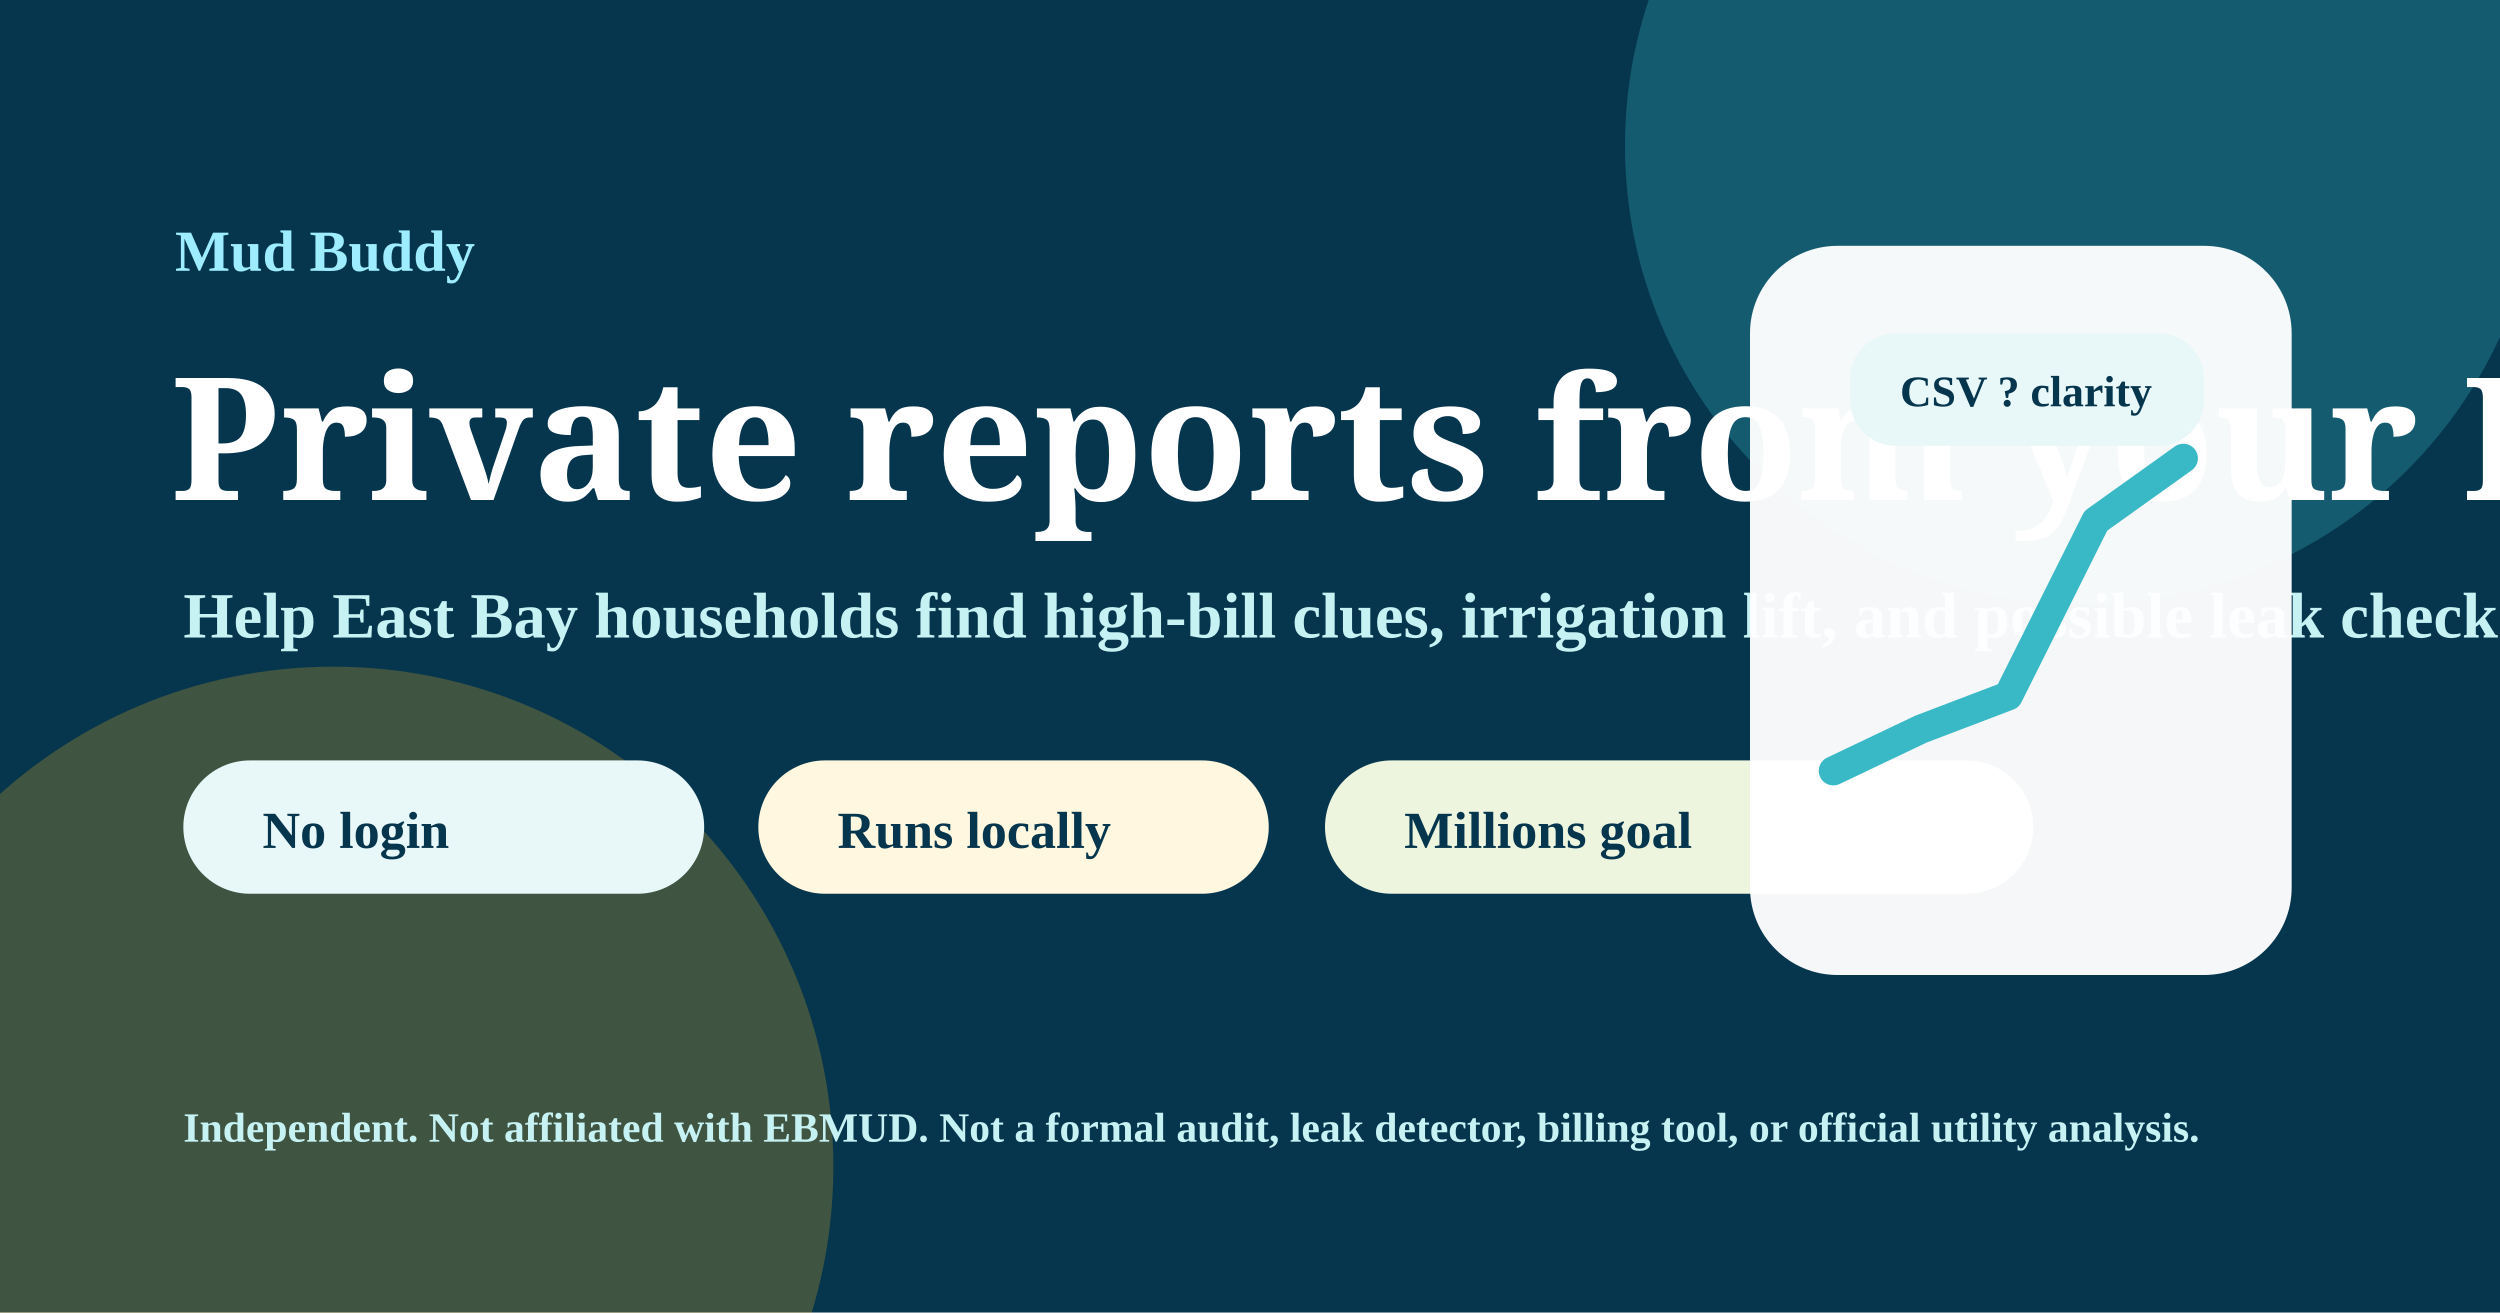
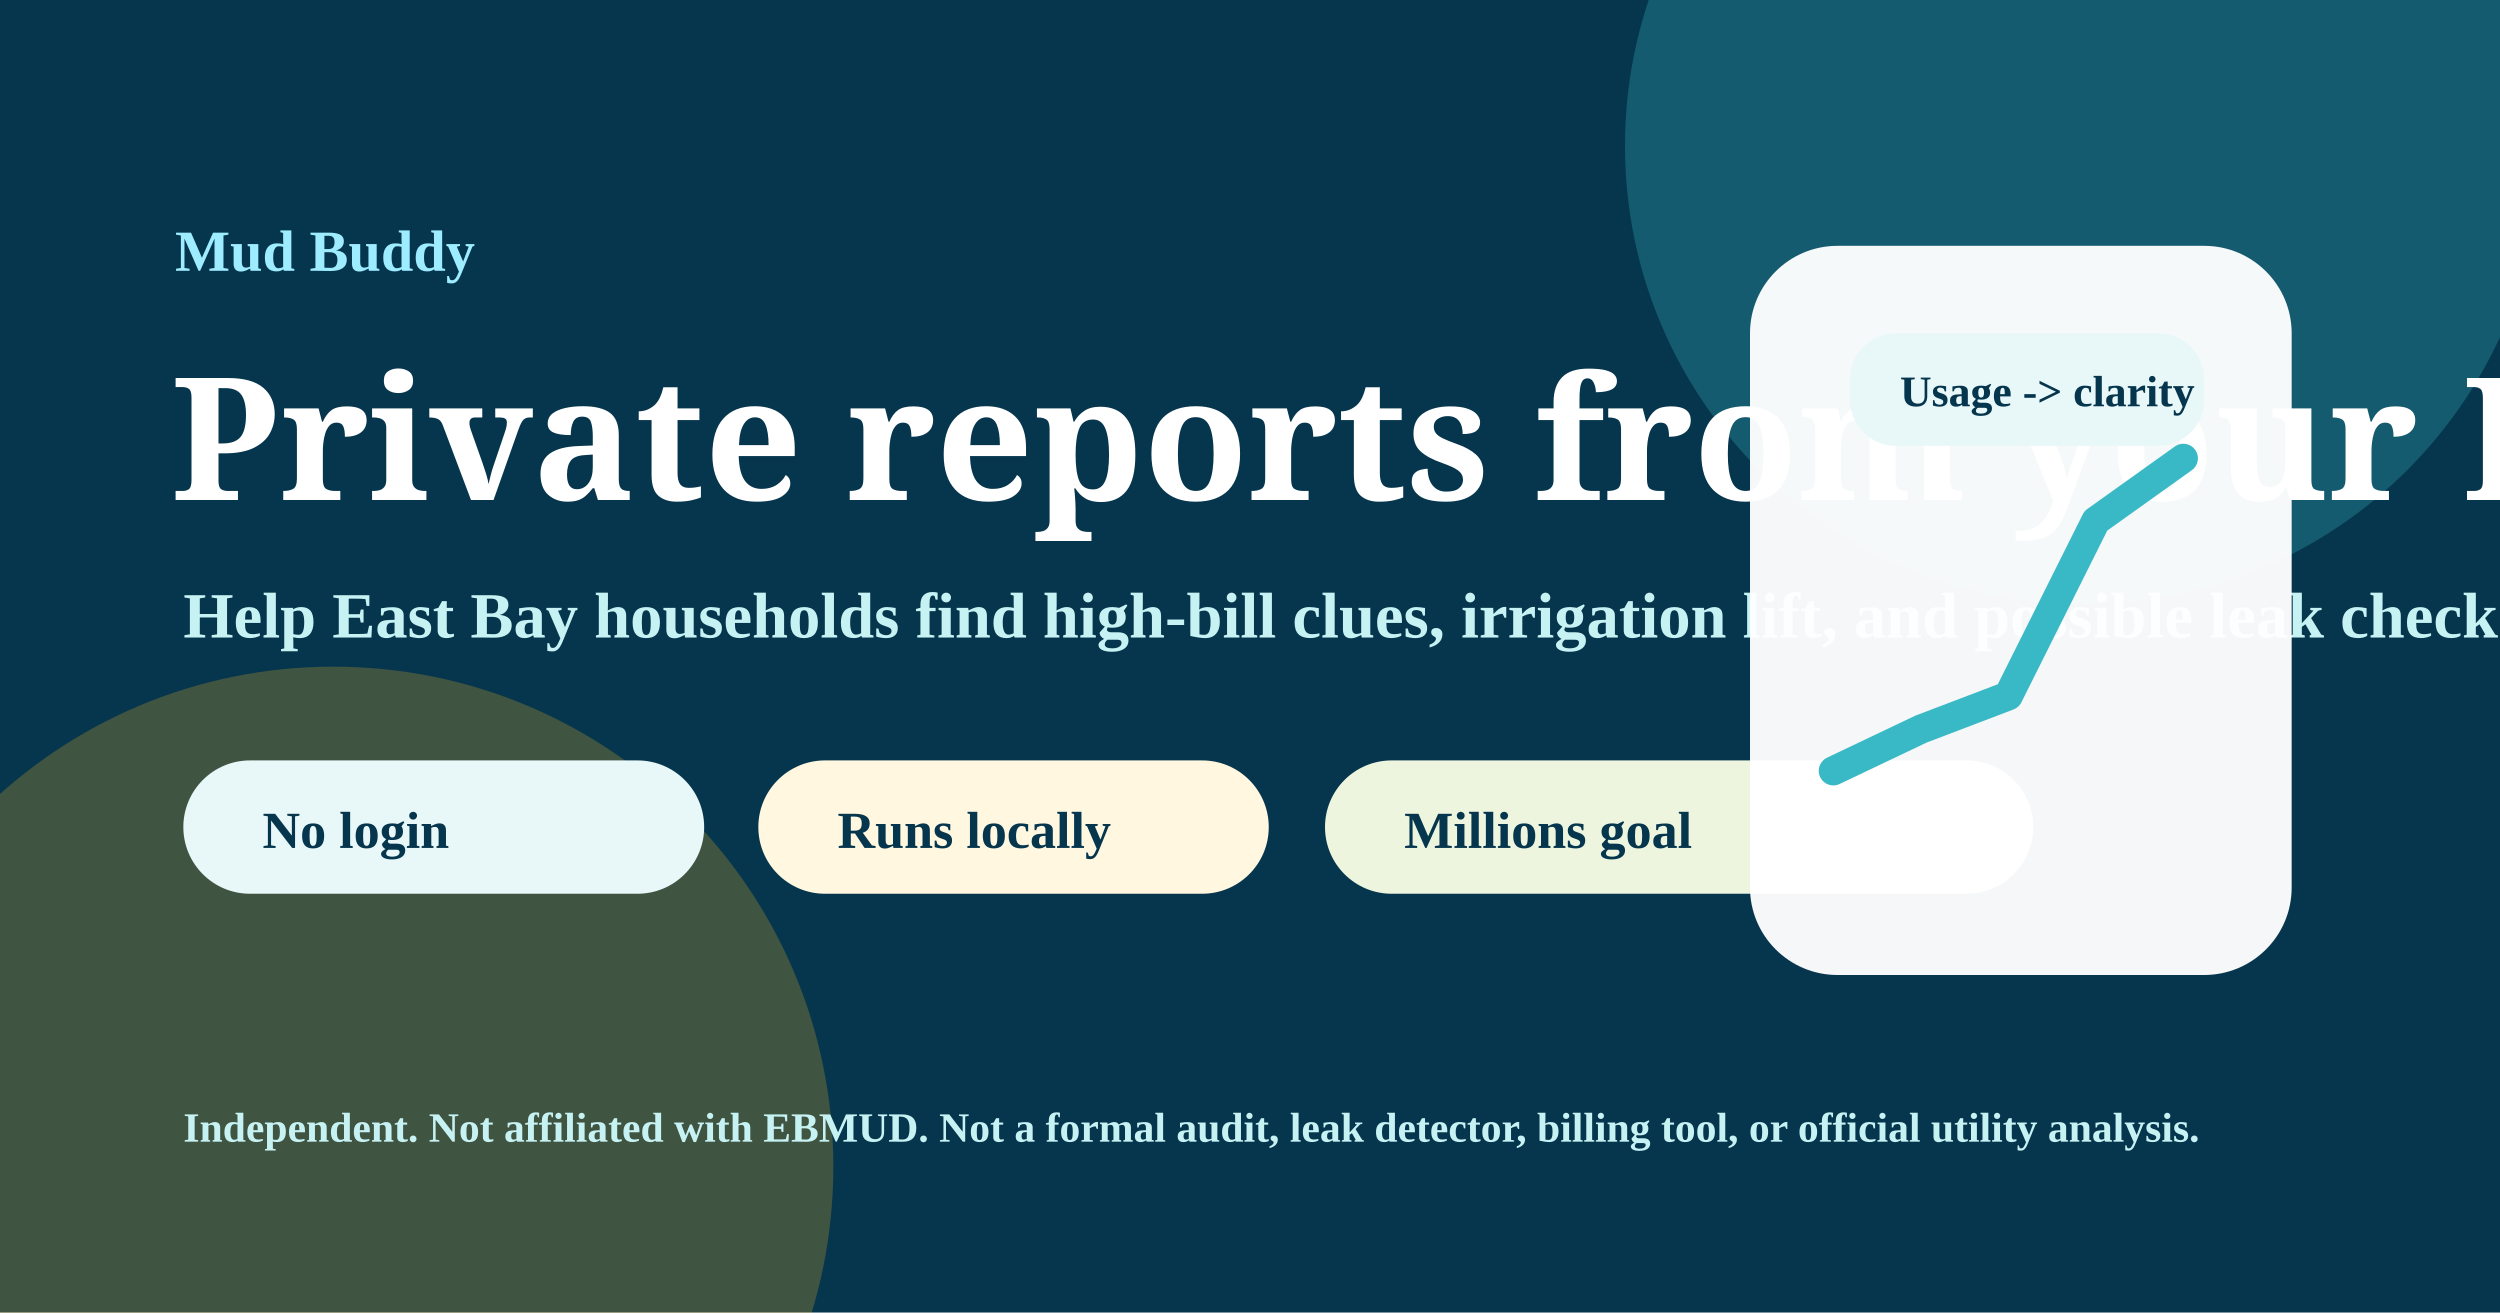
<svg xmlns="http://www.w3.org/2000/svg" width="1200" height="630" viewBox="0 0 1200 630" role="img" aria-labelledby="title desc">
  <rect width="1200" height="630" fill="#06364d" />
  <circle cx="1000" cy="70" r="220" fill="#39b9c6" opacity=".28" />
  <circle cx="160" cy="560" r="240" fill="#f2b31b" opacity=".24" />
  <text x="84" y="130" font-family="Source Sans 3, Arial" font-size="28" font-weight="900" fill="#9decff">Mud Buddy</text>
-   <text x="82" y="240" font-family="Newsreader, Georgia" font-size="82" font-weight="750" fill="#fff">Private reports from your EBMUD CSV</text>
+   <text x="82" y="240" font-family="Newsreader, Georgia" font-size="82" font-weight="750" fill="#fff">Private reports from your EBMUD usage file</text>
  <text x="88" y="306" font-family="Source Sans 3, Arial" font-size="31" font-weight="700" fill="#c7f2f4">Help East Bay households find high-bill clues, irrigation lift, and possible leak checks.</text>
  <g transform="translate(88 365)" font-family="Source Sans 3, Arial" font-size="25" font-weight="900">
    <rect width="250" height="64" rx="32" fill="#e8f7f8" />
    <text x="38" y="42" fill="#06364d">No login</text>
    <rect x="276" width="245" height="64" rx="32" fill="#fff7df" />
    <text x="314" y="42" fill="#06364d">Runs locally</text>
    <rect x="548" width="340" height="64" rx="32" fill="#edf5df" />
    <text x="586" y="42" fill="#06364d">Millions goal</text>
  </g>
  <rect x="840" y="118" width="260" height="350" rx="42" fill="#fff" opacity=".96" />
  <polyline points="880,370 922,350 964,334 1006,250 1048,220" fill="none" stroke="#39b9c6" stroke-width="14" stroke-linecap="round" stroke-linejoin="round" />
  <rect x="888" y="160" width="170" height="54" rx="22" fill="#e8f7f8" />
-   <text x="912" y="195" font-family="Source Sans 3, Arial" font-size="21" font-weight="900" fill="#06364d">CSV ? clarity</text>
+   <text x="912" y="195" font-family="Source Sans 3, Arial" font-size="21" font-weight="900" fill="#06364d">Usage -&gt; clarity</text>
  <text x="88" y="548" font-family="Source Sans 3, Arial" font-size="20" font-weight="700" fill="#c7f2f4">Independent. Not affiliated with EBMUD. Not a formal audit, leak detector, billing tool, or official utility analysis.</text>
</svg>
